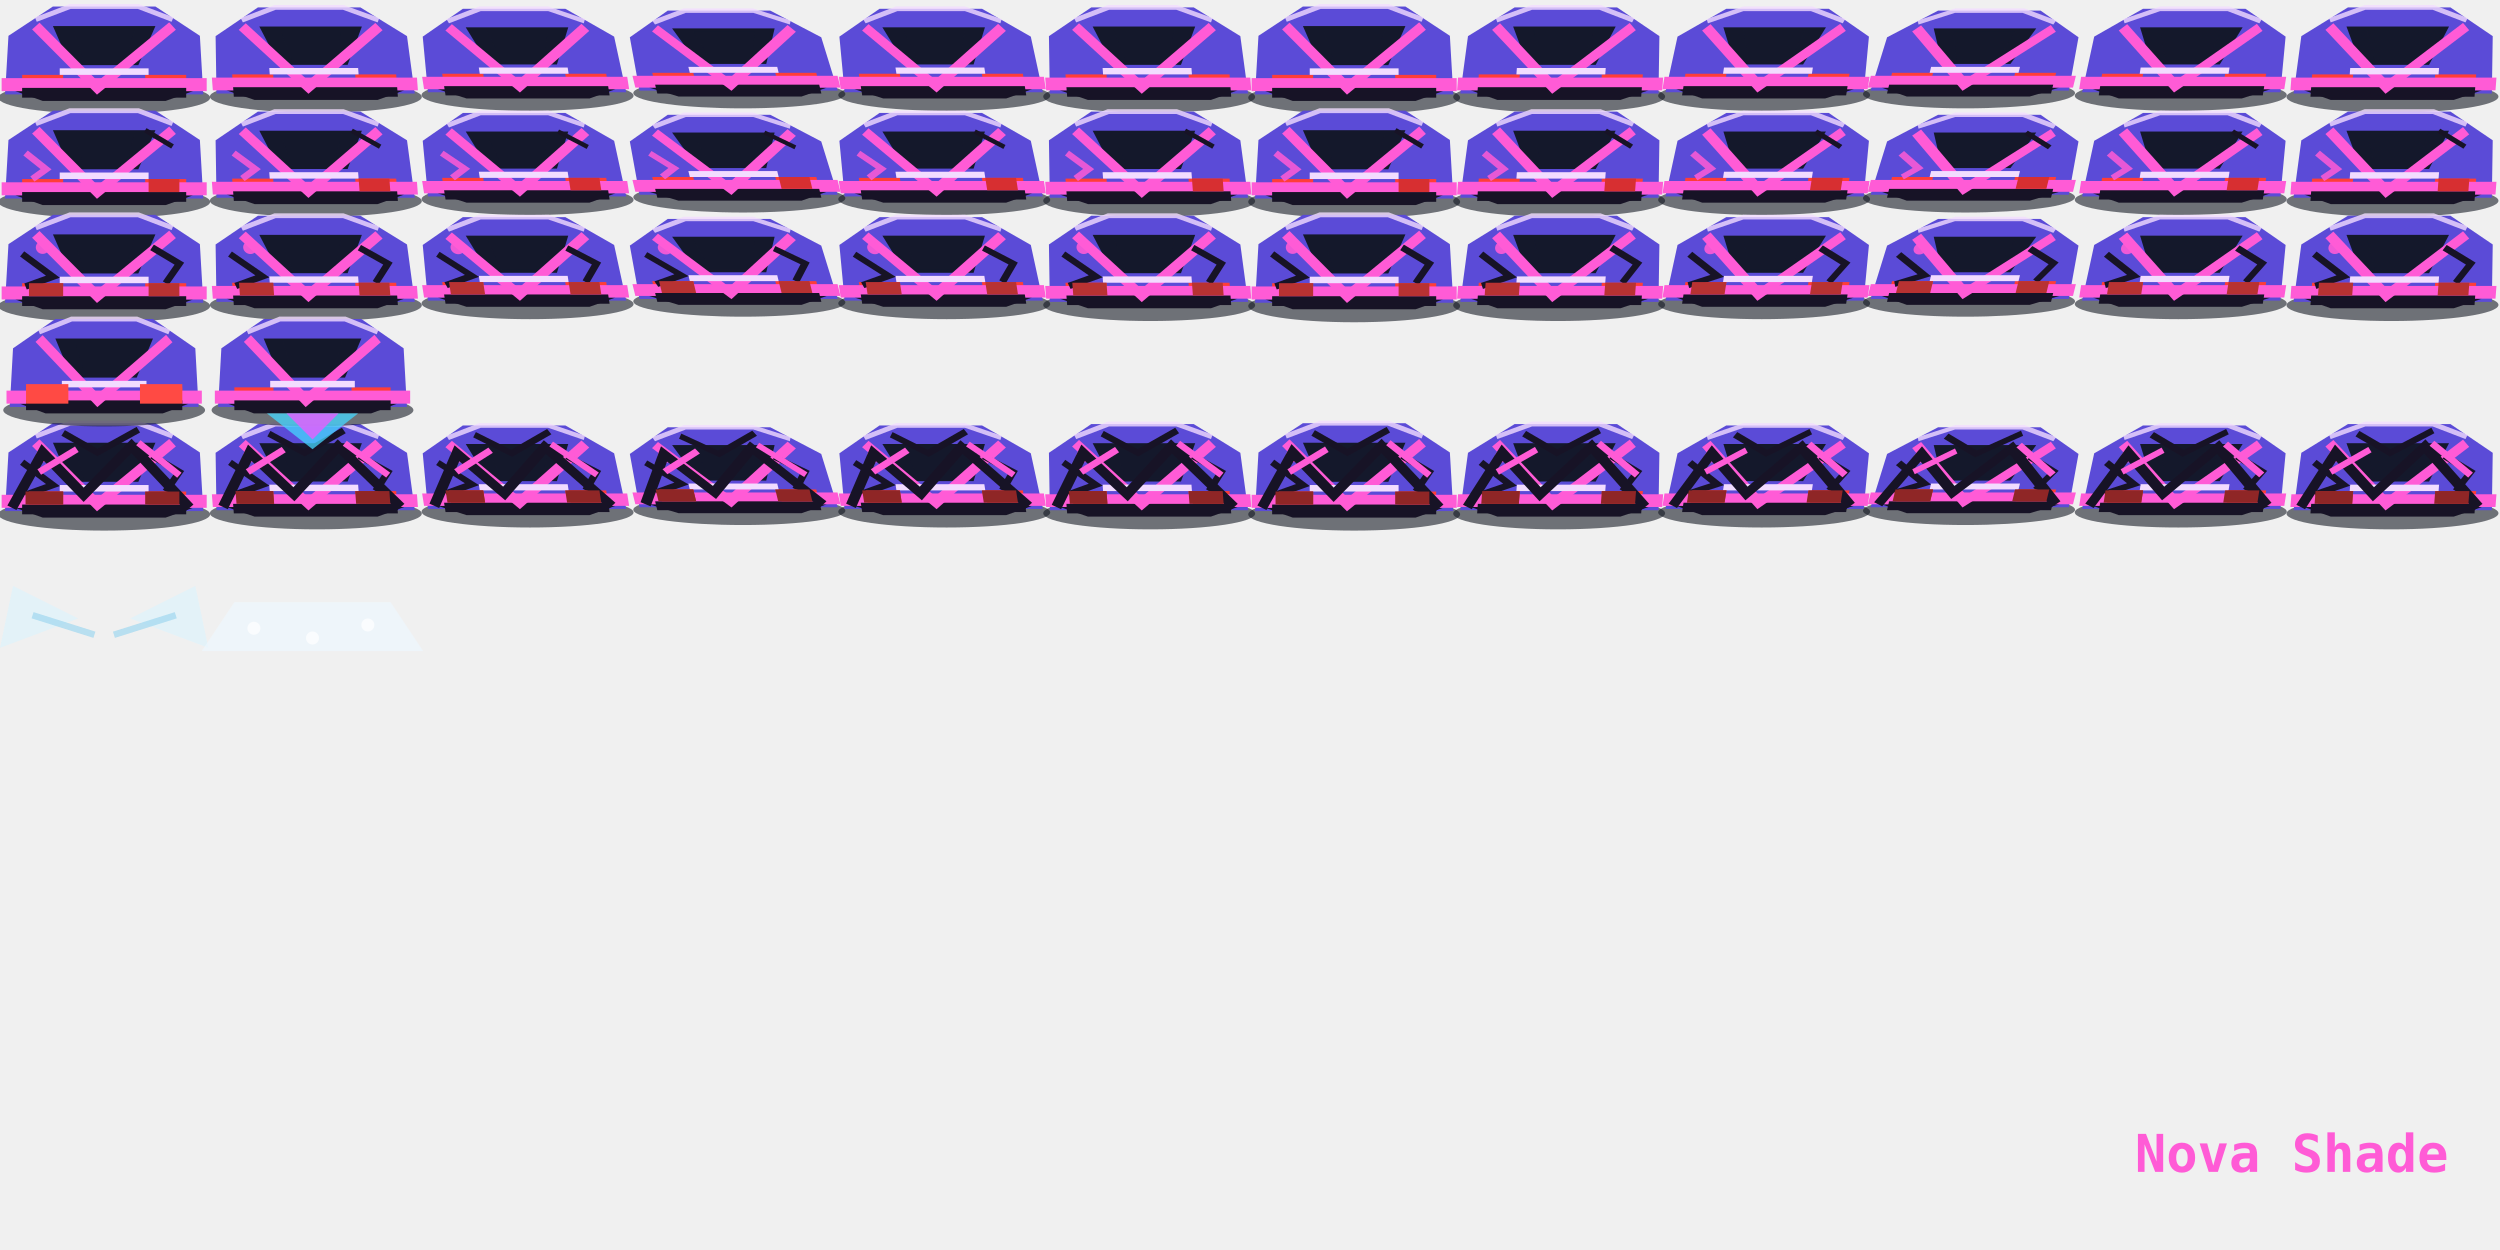
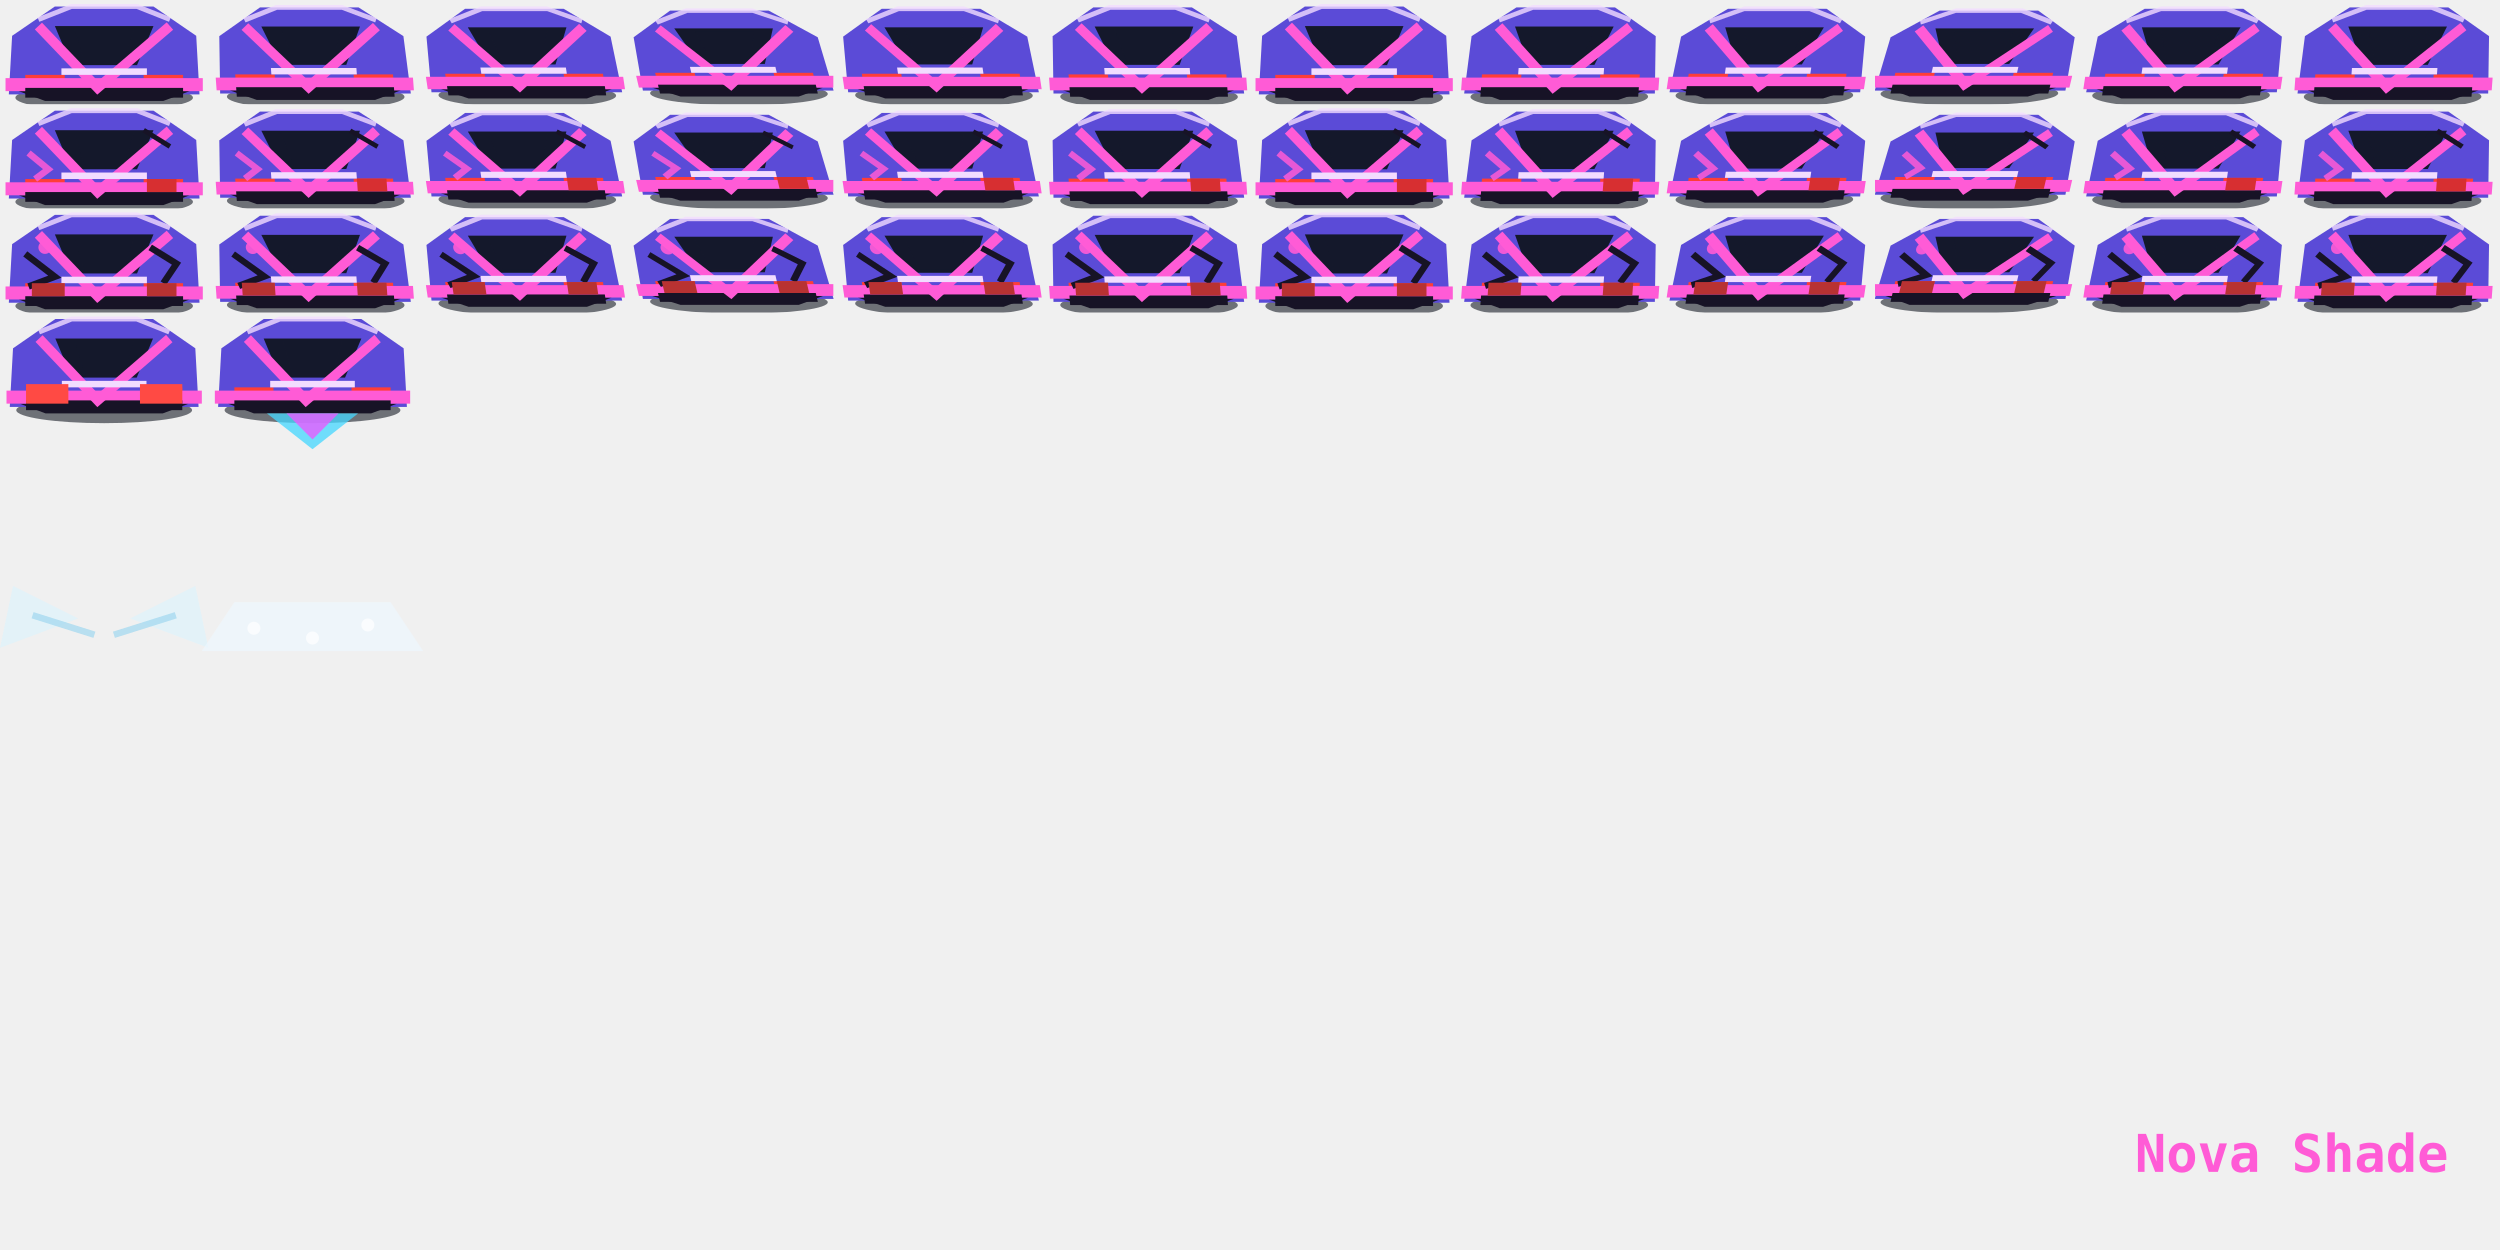
<svg xmlns="http://www.w3.org/2000/svg" width="768" height="384" viewBox="0 0 768 384" role="img" aria-label="Nova Shade production car sprite sheet">
  <rect width="768" height="384" fill="none" />
  <defs>
+     <clipPath id="car-cell-0">
+       <rect x="0" y="0" width="64" height="32" />
+     </clipPath>
+     <clipPath id="car-cell-1">
+       <rect x="64" y="0" width="64" height="32" />
+     </clipPath>
+     <clipPath id="car-cell-2">
+       <rect x="128" y="0" width="64" height="32" />
+     </clipPath>
+     <clipPath id="car-cell-3">
+       <rect x="192" y="0" width="64" height="32" />
+     </clipPath>
+     <clipPath id="car-cell-4">
+       <rect x="256" y="0" width="64" height="32" />
+     </clipPath>
+     <clipPath id="car-cell-5">
+       <rect x="320" y="0" width="64" height="32" />
+     </clipPath>
+     <clipPath id="car-cell-6">
+       <rect x="384" y="0" width="64" height="32" />
+     </clipPath>
+     <clipPath id="car-cell-7">
+       <rect x="448" y="0" width="64" height="32" />
+     </clipPath>
+     <clipPath id="car-cell-8">
+       <rect x="512" y="0" width="64" height="32" />
+     </clipPath>
+     <clipPath id="car-cell-9">
+       <rect x="576" y="0" width="64" height="32" />
+     </clipPath>
+     <clipPath id="car-cell-10">
+       <rect x="640" y="0" width="64" height="32" />
+     </clipPath>
+     <clipPath id="car-cell-11">
+       <rect x="704" y="0" width="64" height="32" />
+     </clipPath>
+     <clipPath id="car-cell-12">
+       <rect x="0" y="32" width="64" height="32" />
+     </clipPath>
+     <clipPath id="car-cell-13">
+       <rect x="64" y="32" width="64" height="32" />
+     </clipPath>
+     <clipPath id="car-cell-14">
+       <rect x="128" y="32" width="64" height="32" />
+     </clipPath>
+     <clipPath id="car-cell-15">
+       <rect x="192" y="32" width="64" height="32" />
+     </clipPath>
+     <clipPath id="car-cell-16">
+       <rect x="256" y="32" width="64" height="32" />
+     </clipPath>
+     <clipPath id="car-cell-17">
+       <rect x="320" y="32" width="64" height="32" />
+     </clipPath>
+     <clipPath id="car-cell-18">
+       <rect x="384" y="32" width="64" height="32" />
+     </clipPath>
+     <clipPath id="car-cell-19">
+       <rect x="448" y="32" width="64" height="32" />
+     </clipPath>
+     <clipPath id="car-cell-20">
+       <rect x="512" y="32" width="64" height="32" />
+     </clipPath>
+     <clipPath id="car-cell-21">
+       <rect x="576" y="32" width="64" height="32" />
+     </clipPath>
+     <clipPath id="car-cell-22">
+       <rect x="640" y="32" width="64" height="32" />
+     </clipPath>
+     <clipPath id="car-cell-23">
+       <rect x="704" y="32" width="64" height="32" />
+     </clipPath>
+     <clipPath id="car-cell-24">
+       <rect x="0" y="64" width="64" height="32" />
+     </clipPath>
+     <clipPath id="car-cell-25">
+       <rect x="64" y="64" width="64" height="32" />
+     </clipPath>
+     <clipPath id="car-cell-26">
+       <rect x="128" y="64" width="64" height="32" />
+     </clipPath>
+     <clipPath id="car-cell-27">
+       <rect x="192" y="64" width="64" height="32" />
+     </clipPath>
+     <clipPath id="car-cell-28">
+       <rect x="256" y="64" width="64" height="32" />
+     </clipPath>
+     <clipPath id="car-cell-29">
+       <rect x="320" y="64" width="64" height="32" />
+     </clipPath>
+     <clipPath id="car-cell-30">
+       <rect x="384" y="64" width="64" height="32" />
+     </clipPath>
+     <clipPath id="car-cell-31">
+       <rect x="448" y="64" width="64" height="32" />
+     </clipPath>
+     <clipPath id="car-cell-32">
+       <rect x="512" y="64" width="64" height="32" />
+     </clipPath>
+     <clipPath id="car-cell-33">
+       <rect x="576" y="64" width="64" height="32" />
+     </clipPath>
+     <clipPath id="car-cell-34">
+       <rect x="640" y="64" width="64" height="32" />
+     </clipPath>
+     <clipPath id="car-cell-35">
+       <rect x="704" y="64" width="64" height="32" />
+     </clipPath>
+     <clipPath id="car-cell-36">
+       <rect x="0" y="96" width="64" height="32" />
+     </clipPath>
+     <clipPath id="car-cell-37">
+       <rect x="64" y="96" width="64" height="32" />
+     </clipPath>
+     <clipPath id="car-cell-38">
+       <rect x="128" y="96" width="64" height="32" />
+     </clipPath>
+     <clipPath id="car-cell-39">
+       <rect x="192" y="96" width="64" height="32" />
+     </clipPath>
+     <clipPath id="car-cell-40">
+       <rect x="256" y="96" width="64" height="32" />
+     </clipPath>
+     <clipPath id="car-cell-41">
+       <rect x="320" y="96" width="64" height="32" />
+     </clipPath>
+     <clipPath id="car-cell-42">
+       <rect x="384" y="96" width="64" height="32" />
+     </clipPath>
+     <clipPath id="car-cell-43">
+       <rect x="448" y="96" width="64" height="32" />
+     </clipPath>
+     <clipPath id="car-cell-44">
+       <rect x="512" y="96" width="64" height="32" />
+     </clipPath>
+     <clipPath id="car-cell-45">
+       <rect x="576" y="96" width="64" height="32" />
+     </clipPath>
+     <clipPath id="car-cell-46">
+       <rect x="640" y="96" width="64" height="32" />
+     </clipPath>
+     <clipPath id="car-cell-47">
+       <rect x="704" y="96" width="64" height="32" />
+     </clipPath>
    <g id="shadow">
-       <ellipse cx="0" cy="14" rx="31" ry="5" fill="#10151f" opacity="0.58" />
+       <ellipse cx="0" cy="14" rx="27" ry="4" fill="#10151f" opacity="0.58" />
    </g>
    <g id="clean">
      <path d="M-29 13 L29 13 L28 -5 L15 -14 L-15 -14 L-28 -5 Z" fill="#5b4bd7" />
      <path d="M-15 -8 L15 -8 L10 4 L-10 4 Z" fill="#14182b" />
      <path d="M-9 -7 L9 -7 L6 3 L-6 3 Z" fill="#14182b" opacity="0.8" />
      <path d="M-24 7 L-12 7 L-12 11 L-24 11 Z" fill="#ff3d38" />
      <path d="M12 7 L24 7 L24 11 L12 11 Z" fill="#ff3d38" />
      <path d="M-26 12 L-18 15 L18 15 L26 12 Z" fill="#171326" />
      <rect x="-30" y="8" width="60" height="4" fill="#ff5bd6" />
      <rect x="-24" y="11" width="48" height="3" fill="#171326" />
      <path d="M-20 -8 L-2 11 L20 -8" fill="none" stroke="#ff5bd6" stroke-width="3" />
      <path d="M-13 6 L13 6" stroke="#f2dcff" stroke-width="2" />
      <path d="M-20 -10 L-10 -14 L10 -14 L20 -10" fill="none" stroke="#f2dcff" stroke-width="1.5" opacity="0.8" />
    </g>
    <g id="dented">
      <use href="#clean" />
      <path d="M-23 -1 L-17 4 L-21 7" fill="none" stroke="#ff5bd6" stroke-width="2" opacity="0.85" />
      <path d="M12 -8 L20 -3" stroke="#171326" stroke-width="1.5" />
      <rect x="13" y="7" width="9" height="4" fill="#d72f31" />
    </g>
    <g id="battered">
      <use href="#clean" />
      <path d="M-24 -2 L-15 5 L-23 8" fill="none" stroke="#171326" stroke-width="2" />
      <path d="M14 -4 L22 1 L18 7" fill="none" stroke="#171326" stroke-width="2" />
      <circle cx="-18" cy="-4" r="2" fill="#ff5bd6" opacity="0.9" />
      <rect x="-22" y="7" width="10" height="4" fill="#b83232" />
      <rect x="13" y="7" width="9" height="4" fill="#b83232" />
    </g>
    <g id="totaled">
      <use href="#battered" />
      <path d="M-27 12 L-18 -5 L-6 8 L8 -7 L25 12" fill="none" stroke="#171326" stroke-width="3" />
      <path d="M-19 1 L-8 -6 M10 -8 L22 2" stroke="#ff5bd6" stroke-width="2" />
      <path d="M-12 -11 L-2 -5 L10 -12" fill="none" stroke="#171326" stroke-width="2" />
      <rect x="-23" y="7" width="11" height="4" fill="#8f2626" />
      <rect x="12" y="7" width="10" height="4" fill="#8f2626" />
    </g>
    <g id="brake">
      <use href="#clean" />
      <rect x="-24" y="6" width="13" height="6" fill="#ff4a44" />
      <rect x="11" y="6" width="13" height="6" fill="#ff4a44" />
    </g>
    <g id="nitro">
      <use href="#clean" />
      <path d="M-14 15 L0 26 L14 15 Z" fill="#44d7ff" opacity="0.75" />
      <path d="M-8 15 L0 23 L8 15 Z" fill="#e75cff" opacity="0.8" />
    </g>
    <g id="wet-trail">
      <path d="M-28 4 L-8 14 L-32 23 Z" fill="#d8f4ff" opacity="0.55" />
      <path d="M28 4 L8 14 L32 23 Z" fill="#d8f4ff" opacity="0.55" />
      <path d="M-22 13 L-3 19 M22 13 L3 19" stroke="#9fd7ef" stroke-width="2" opacity="0.7" />
    </g>
    <g id="snow-trail">
      <path d="M-24 9 L24 9 L34 24 L-34 24 Z" fill="#edf7ff" opacity="0.64" />
      <circle cx="-18" cy="17" r="2" fill="#ffffff" opacity="0.7" />
      <circle cx="0" cy="20" r="2" fill="#ffffff" opacity="0.7" />
      <circle cx="17" cy="16" r="2" fill="#ffffff" opacity="0.7" />
    </g>
  </defs>
-   <g transform="translate(32 16) scale(1.05 1) skewX(0)">
-     <use href="#shadow" />
-     <use href="#clean" />
-   </g>
-   <g transform="translate(96 16) scale(1.05 0.98) skewX(4)">
-     <use href="#shadow" />
-     <use href="#clean" />
-   </g>
-   <g transform="translate(160 16) scale(1.05 0.95) skewX(8)">
-     <use href="#shadow" />
-     <use href="#clean" />
-   </g>
-   <g transform="translate(224 16) scale(1.05 0.91) skewX(12)">
-     <use href="#shadow" />
-     <use href="#clean" />
-   </g>
-   <g transform="translate(288 16) scale(1.05 0.95) skewX(8)">
-     <use href="#shadow" />
-     <use href="#clean" />
-   </g>
-   <g transform="translate(352 16) scale(1.05 0.98) skewX(4)">
-     <use href="#shadow" />
-     <use href="#clean" />
-   </g>
-   <g transform="translate(416 16) scale(1.05 1) skewX(0)">
-     <use href="#shadow" />
-     <use href="#clean" />
-   </g>
-   <g transform="translate(480 16) scale(1.05 0.98) skewX(-4)">
-     <use href="#shadow" />
-     <use href="#clean" />
-   </g>
-   <g transform="translate(544 16) scale(1.05 0.95) skewX(-8)">
-     <use href="#shadow" />
-     <use href="#clean" />
-   </g>
-   <g transform="translate(608 16) scale(1.05 0.91) skewX(-12)">
-     <use href="#shadow" />
-     <use href="#clean" />
-   </g>
-   <g transform="translate(672 16) scale(1.05 0.95) skewX(-8)">
-     <use href="#shadow" />
-     <use href="#clean" />
-   </g>
-   <g transform="translate(736 16) scale(1.05 0.98) skewX(-4)">
-     <use href="#shadow" />
-     <use href="#clean" />
-   </g>
-   <g transform="translate(32 48) scale(1.05 1) skewX(0)">
-     <use href="#shadow" />
-     <use href="#dented" />
-   </g>
-   <g transform="translate(96 48) scale(1.05 0.98) skewX(4)">
-     <use href="#shadow" />
-     <use href="#dented" />
-   </g>
-   <g transform="translate(160 48) scale(1.05 0.95) skewX(8)">
-     <use href="#shadow" />
-     <use href="#dented" />
-   </g>
-   <g transform="translate(224 48) scale(1.05 0.91) skewX(12)">
-     <use href="#shadow" />
-     <use href="#dented" />
-   </g>
-   <g transform="translate(288 48) scale(1.05 0.95) skewX(8)">
-     <use href="#shadow" />
-     <use href="#dented" />
-   </g>
-   <g transform="translate(352 48) scale(1.05 0.98) skewX(4)">
-     <use href="#shadow" />
-     <use href="#dented" />
-   </g>
-   <g transform="translate(416 48) scale(1.05 1) skewX(0)">
-     <use href="#shadow" />
-     <use href="#dented" />
-   </g>
-   <g transform="translate(480 48) scale(1.05 0.98) skewX(-4)">
-     <use href="#shadow" />
-     <use href="#dented" />
-   </g>
-   <g transform="translate(544 48) scale(1.05 0.95) skewX(-8)">
-     <use href="#shadow" />
-     <use href="#dented" />
-   </g>
-   <g transform="translate(608 48) scale(1.05 0.91) skewX(-12)">
-     <use href="#shadow" />
-     <use href="#dented" />
-   </g>
-   <g transform="translate(672 48) scale(1.05 0.95) skewX(-8)">
-     <use href="#shadow" />
-     <use href="#dented" />
-   </g>
-   <g transform="translate(736 48) scale(1.05 0.98) skewX(-4)">
-     <use href="#shadow" />
-     <use href="#dented" />
-   </g>
-   <g transform="translate(32 80) scale(1.05 1) skewX(0)">
-     <use href="#shadow" />
-     <use href="#battered" />
-   </g>
-   <g transform="translate(96 80) scale(1.05 0.98) skewX(4)">
-     <use href="#shadow" />
-     <use href="#battered" />
-   </g>
-   <g transform="translate(160 80) scale(1.05 0.95) skewX(8)">
-     <use href="#shadow" />
-     <use href="#battered" />
-   </g>
-   <g transform="translate(224 80) scale(1.05 0.91) skewX(12)">
-     <use href="#shadow" />
-     <use href="#battered" />
-   </g>
-   <g transform="translate(288 80) scale(1.05 0.95) skewX(8)">
-     <use href="#shadow" />
-     <use href="#battered" />
-   </g>
-   <g transform="translate(352 80) scale(1.05 0.98) skewX(4)">
-     <use href="#shadow" />
-     <use href="#battered" />
-   </g>
-   <g transform="translate(416 80) scale(1.05 1) skewX(0)">
-     <use href="#shadow" />
-     <use href="#battered" />
-   </g>
-   <g transform="translate(480 80) scale(1.05 0.98) skewX(-4)">
-     <use href="#shadow" />
-     <use href="#battered" />
-   </g>
-   <g transform="translate(544 80) scale(1.05 0.95) skewX(-8)">
-     <use href="#shadow" />
-     <use href="#battered" />
-   </g>
-   <g transform="translate(608 80) scale(1.05 0.91) skewX(-12)">
-     <use href="#shadow" />
-     <use href="#battered" />
-   </g>
-   <g transform="translate(672 80) scale(1.05 0.95) skewX(-8)">
-     <use href="#shadow" />
-     <use href="#battered" />
-   </g>
-   <g transform="translate(736 80) scale(1.05 0.98) skewX(-4)">
-     <use href="#shadow" />
-     <use href="#battered" />
-   </g>
-   <g transform="translate(32 144) scale(1.05 1) skewX(0)">
-     <use href="#shadow" />
-     <use href="#totaled" />
-   </g>
-   <g transform="translate(96 144) scale(1.05 0.98) skewX(4)">
-     <use href="#shadow" />
-     <use href="#totaled" />
-   </g>
-   <g transform="translate(160 144) scale(1.05 0.95) skewX(8)">
-     <use href="#shadow" />
-     <use href="#totaled" />
-   </g>
-   <g transform="translate(224 144) scale(1.05 0.91) skewX(12)">
-     <use href="#shadow" />
-     <use href="#totaled" />
-   </g>
-   <g transform="translate(288 144) scale(1.05 0.95) skewX(8)">
-     <use href="#shadow" />
-     <use href="#totaled" />
-   </g>
-   <g transform="translate(352 144) scale(1.05 0.98) skewX(4)">
-     <use href="#shadow" />
-     <use href="#totaled" />
-   </g>
-   <g transform="translate(416 144) scale(1.05 1) skewX(0)">
-     <use href="#shadow" />
-     <use href="#totaled" />
-   </g>
-   <g transform="translate(480 144) scale(1.05 0.98) skewX(-4)">
-     <use href="#shadow" />
-     <use href="#totaled" />
-   </g>
-   <g transform="translate(544 144) scale(1.05 0.95) skewX(-8)">
-     <use href="#shadow" />
-     <use href="#totaled" />
-   </g>
-   <g transform="translate(608 144) scale(1.05 0.91) skewX(-12)">
-     <use href="#shadow" />
-     <use href="#totaled" />
-   </g>
-   <g transform="translate(672 144) scale(1.05 0.95) skewX(-8)">
-     <use href="#shadow" />
-     <use href="#totaled" />
-   </g>
-   <g transform="translate(736 144) scale(1.05 0.98) skewX(-4)">
-     <use href="#shadow" />
-     <use href="#totaled" />
+   <g clip-path="url(#car-cell-0)">
+     <g transform="translate(32 16) scale(1.01 1) skewX(0)">
+       <use href="#shadow" />
+       <use href="#clean" />
+     </g>
+   </g>
+   <g clip-path="url(#car-cell-1)">
+     <g transform="translate(96 16) scale(1.01 0.98) skewX(4)">
+       <use href="#shadow" />
+       <use href="#clean" />
+     </g>
+   </g>
+   <g clip-path="url(#car-cell-2)">
+     <g transform="translate(160 16) scale(1.01 0.95) skewX(8)">
+       <use href="#shadow" />
+       <use href="#clean" />
+     </g>
+   </g>
+   <g clip-path="url(#car-cell-3)">
+     <g transform="translate(224 16) scale(1.01 0.91) skewX(12)">
+       <use href="#shadow" />
+       <use href="#clean" />
+     </g>
+   </g>
+   <g clip-path="url(#car-cell-4)">
+     <g transform="translate(288 16) scale(1.01 0.95) skewX(8)">
+       <use href="#shadow" />
+       <use href="#clean" />
+     </g>
+   </g>
+   <g clip-path="url(#car-cell-5)">
+     <g transform="translate(352 16) scale(1.01 0.98) skewX(4)">
+       <use href="#shadow" />
+       <use href="#clean" />
+     </g>
+   </g>
+   <g clip-path="url(#car-cell-6)">
+     <g transform="translate(416 16) scale(1.01 1) skewX(0)">
+       <use href="#shadow" />
+       <use href="#clean" />
+     </g>
+   </g>
+   <g clip-path="url(#car-cell-7)">
+     <g transform="translate(480 16) scale(1.01 0.98) skewX(-4)">
+       <use href="#shadow" />
+       <use href="#clean" />
+     </g>
+   </g>
+   <g clip-path="url(#car-cell-8)">
+     <g transform="translate(544 16) scale(1.01 0.95) skewX(-8)">
+       <use href="#shadow" />
+       <use href="#clean" />
+     </g>
+   </g>
+   <g clip-path="url(#car-cell-9)">
+     <g transform="translate(608 16) scale(1.01 0.91) skewX(-12)">
+       <use href="#shadow" />
+       <use href="#clean" />
+     </g>
+   </g>
+   <g clip-path="url(#car-cell-10)">
+     <g transform="translate(672 16) scale(1.01 0.95) skewX(-8)">
+       <use href="#shadow" />
+       <use href="#clean" />
+     </g>
+   </g>
+   <g clip-path="url(#car-cell-11)">
+     <g transform="translate(736 16) scale(1.01 0.98) skewX(-4)">
+       <use href="#shadow" />
+       <use href="#clean" />
+     </g>
+   </g>
+   <g clip-path="url(#car-cell-12)">
+     <g transform="translate(32 48) scale(1.01 1) skewX(0)">
+       <use href="#shadow" />
+       <use href="#dented" />
+     </g>
+   </g>
+   <g clip-path="url(#car-cell-13)">
+     <g transform="translate(96 48) scale(1.01 0.98) skewX(4)">
+       <use href="#shadow" />
+       <use href="#dented" />
+     </g>
+   </g>
+   <g clip-path="url(#car-cell-14)">
+     <g transform="translate(160 48) scale(1.01 0.95) skewX(8)">
+       <use href="#shadow" />
+       <use href="#dented" />
+     </g>
+   </g>
+   <g clip-path="url(#car-cell-15)">
+     <g transform="translate(224 48) scale(1.01 0.91) skewX(12)">
+       <use href="#shadow" />
+       <use href="#dented" />
+     </g>
+   </g>
+   <g clip-path="url(#car-cell-16)">
+     <g transform="translate(288 48) scale(1.01 0.95) skewX(8)">
+       <use href="#shadow" />
+       <use href="#dented" />
+     </g>
+   </g>
+   <g clip-path="url(#car-cell-17)">
+     <g transform="translate(352 48) scale(1.01 0.98) skewX(4)">
+       <use href="#shadow" />
+       <use href="#dented" />
+     </g>
+   </g>
+   <g clip-path="url(#car-cell-18)">
+     <g transform="translate(416 48) scale(1.01 1) skewX(0)">
+       <use href="#shadow" />
+       <use href="#dented" />
+     </g>
+   </g>
+   <g clip-path="url(#car-cell-19)">
+     <g transform="translate(480 48) scale(1.01 0.98) skewX(-4)">
+       <use href="#shadow" />
+       <use href="#dented" />
+     </g>
+   </g>
+   <g clip-path="url(#car-cell-20)">
+     <g transform="translate(544 48) scale(1.01 0.95) skewX(-8)">
+       <use href="#shadow" />
+       <use href="#dented" />
+     </g>
+   </g>
+   <g clip-path="url(#car-cell-21)">
+     <g transform="translate(608 48) scale(1.01 0.91) skewX(-12)">
+       <use href="#shadow" />
+       <use href="#dented" />
+     </g>
+   </g>
+   <g clip-path="url(#car-cell-22)">
+     <g transform="translate(672 48) scale(1.01 0.95) skewX(-8)">
+       <use href="#shadow" />
+       <use href="#dented" />
+     </g>
+   </g>
+   <g clip-path="url(#car-cell-23)">
+     <g transform="translate(736 48) scale(1.01 0.98) skewX(-4)">
+       <use href="#shadow" />
+       <use href="#dented" />
+     </g>
+   </g>
+   <g clip-path="url(#car-cell-24)">
+     <g transform="translate(32 80) scale(1.01 1) skewX(0)">
+       <use href="#shadow" />
+       <use href="#battered" />
+     </g>
+   </g>
+   <g clip-path="url(#car-cell-25)">
+     <g transform="translate(96 80) scale(1.01 0.98) skewX(4)">
+       <use href="#shadow" />
+       <use href="#battered" />
+     </g>
+   </g>
+   <g clip-path="url(#car-cell-26)">
+     <g transform="translate(160 80) scale(1.01 0.95) skewX(8)">
+       <use href="#shadow" />
+       <use href="#battered" />
+     </g>
+   </g>
+   <g clip-path="url(#car-cell-27)">
+     <g transform="translate(224 80) scale(1.01 0.91) skewX(12)">
+       <use href="#shadow" />
+       <use href="#battered" />
+     </g>
+   </g>
+   <g clip-path="url(#car-cell-28)">
+     <g transform="translate(288 80) scale(1.01 0.95) skewX(8)">
+       <use href="#shadow" />
+       <use href="#battered" />
+     </g>
+   </g>
+   <g clip-path="url(#car-cell-29)">
+     <g transform="translate(352 80) scale(1.01 0.98) skewX(4)">
+       <use href="#shadow" />
+       <use href="#battered" />
+     </g>
+   </g>
+   <g clip-path="url(#car-cell-30)">
+     <g transform="translate(416 80) scale(1.01 1) skewX(0)">
+       <use href="#shadow" />
+       <use href="#battered" />
+     </g>
+   </g>
+   <g clip-path="url(#car-cell-31)">
+     <g transform="translate(480 80) scale(1.01 0.98) skewX(-4)">
+       <use href="#shadow" />
+       <use href="#battered" />
+     </g>
+   </g>
+   <g clip-path="url(#car-cell-32)">
+     <g transform="translate(544 80) scale(1.01 0.95) skewX(-8)">
+       <use href="#shadow" />
+       <use href="#battered" />
+     </g>
+   </g>
+   <g clip-path="url(#car-cell-33)">
+     <g transform="translate(608 80) scale(1.01 0.91) skewX(-12)">
+       <use href="#shadow" />
+       <use href="#battered" />
+     </g>
+   </g>
+   <g clip-path="url(#car-cell-34)">
+     <g transform="translate(672 80) scale(1.01 0.95) skewX(-8)">
+       <use href="#shadow" />
+       <use href="#battered" />
+     </g>
+   </g>
+   <g clip-path="url(#car-cell-35)">
+     <g transform="translate(736 80) scale(1.01 0.98) skewX(-4)">
+       <use href="#shadow" />
+       <use href="#battered" />
+     </g>
+   </g>
+   <g clip-path="url(#car-cell-36)">
+     <g transform="translate(32 144) scale(1.01 1) skewX(0)">
+       <use href="#shadow" />
+       <use href="#totaled" />
+     </g>
+   </g>
+   <g clip-path="url(#car-cell-37)">
+     <g transform="translate(96 144) scale(1.01 0.98) skewX(4)">
+       <use href="#shadow" />
+       <use href="#totaled" />
+     </g>
+   </g>
+   <g clip-path="url(#car-cell-38)">
+     <g transform="translate(160 144) scale(1.01 0.95) skewX(8)">
+       <use href="#shadow" />
+       <use href="#totaled" />
+     </g>
+   </g>
+   <g clip-path="url(#car-cell-39)">
+     <g transform="translate(224 144) scale(1.01 0.91) skewX(12)">
+       <use href="#shadow" />
+       <use href="#totaled" />
+     </g>
+   </g>
+   <g clip-path="url(#car-cell-40)">
+     <g transform="translate(288 144) scale(1.01 0.95) skewX(8)">
+       <use href="#shadow" />
+       <use href="#totaled" />
+     </g>
+   </g>
+   <g clip-path="url(#car-cell-41)">
+     <g transform="translate(352 144) scale(1.01 0.98) skewX(4)">
+       <use href="#shadow" />
+       <use href="#totaled" />
+     </g>
+   </g>
+   <g clip-path="url(#car-cell-42)">
+     <g transform="translate(416 144) scale(1.01 1) skewX(0)">
+       <use href="#shadow" />
+       <use href="#totaled" />
+     </g>
+   </g>
+   <g clip-path="url(#car-cell-43)">
+     <g transform="translate(480 144) scale(1.01 0.98) skewX(-4)">
+       <use href="#shadow" />
+       <use href="#totaled" />
+     </g>
+   </g>
+   <g clip-path="url(#car-cell-44)">
+     <g transform="translate(544 144) scale(1.01 0.95) skewX(-8)">
+       <use href="#shadow" />
+       <use href="#totaled" />
+     </g>
+   </g>
+   <g clip-path="url(#car-cell-45)">
+     <g transform="translate(608 144) scale(1.01 0.91) skewX(-12)">
+       <use href="#shadow" />
+       <use href="#totaled" />
+     </g>
+   </g>
+   <g clip-path="url(#car-cell-46)">
+     <g transform="translate(672 144) scale(1.01 0.95) skewX(-8)">
+       <use href="#shadow" />
+       <use href="#totaled" />
+     </g>
+   </g>
+   <g clip-path="url(#car-cell-47)">
+     <g transform="translate(736 144) scale(1.01 0.98) skewX(-4)">
+       <use href="#shadow" />
+       <use href="#totaled" />
+     </g>
  </g>
  <g transform="translate(32 112)">
    <use href="#shadow" />
    <use href="#brake" />
  </g>
  <g transform="translate(96 112)">
    <use href="#shadow" />
    <use href="#nitro" />
  </g>
  <g transform="translate(32 176)">
    <use href="#wet-trail" />
  </g>
  <g transform="translate(96 176)">
    <use href="#snow-trail" />
  </g>
  <text x="704" y="360" text-anchor="middle" font-family="monospace" font-size="16" font-weight="700" fill="#ff5bd6">Nova Shade</text>
</svg>
